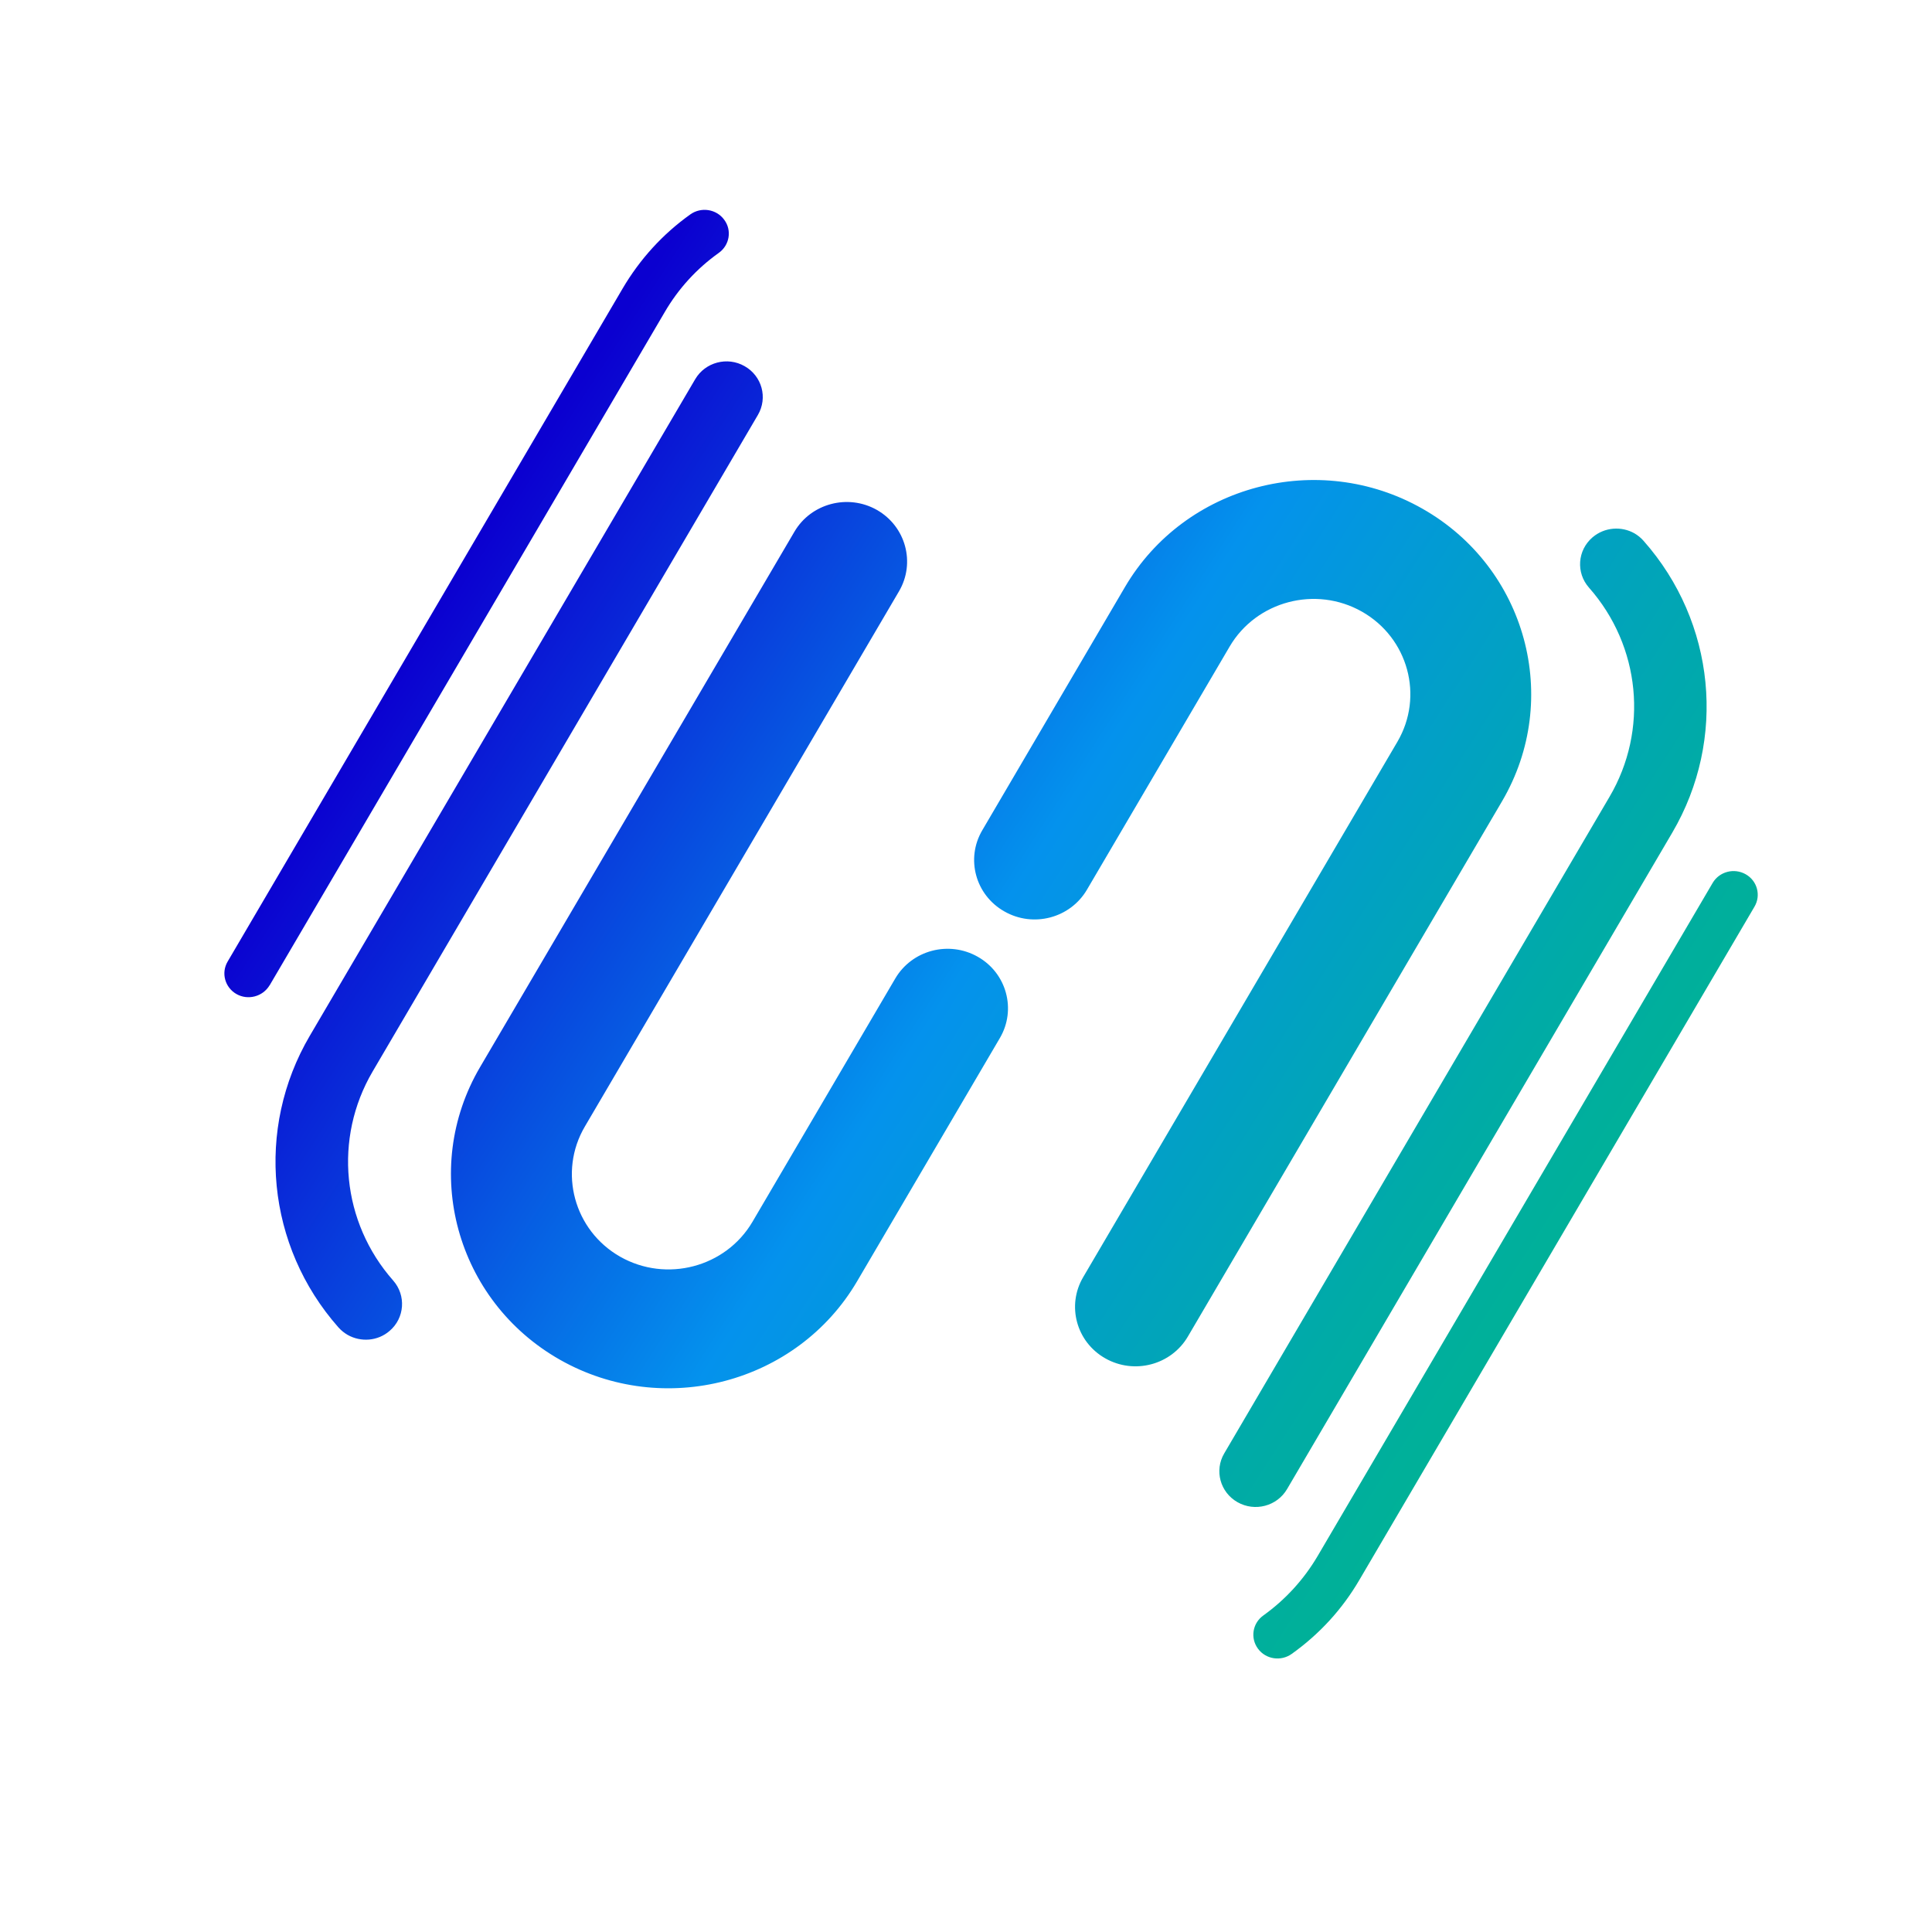
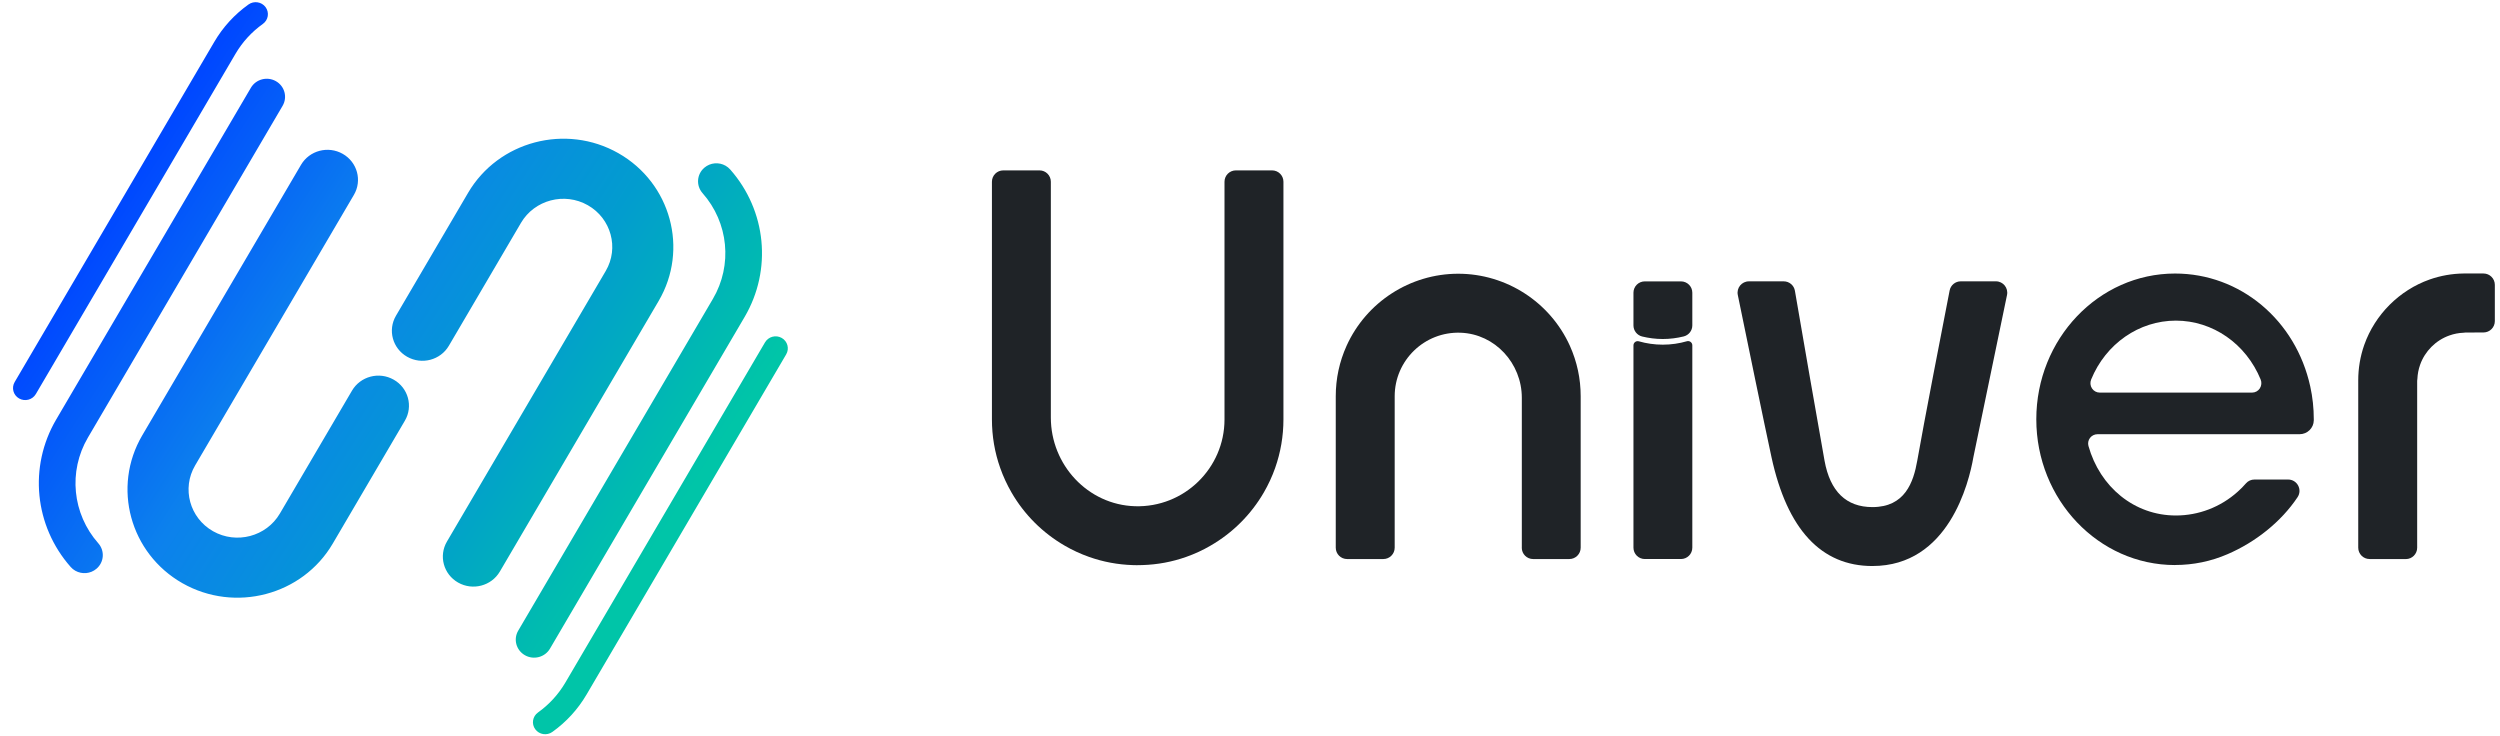
- <svg xmlns="http://www.w3.org/2000/svg" width="17" height="17" viewBox="0 0 17 17" fill="none">
-   <path d="M0.721 2.22C0.721 1.115 1.616 0.22 2.721 0.22H14.721C15.825 0.22 16.721 1.115 16.721 2.22V14.22C16.721 15.324 15.825 16.22 14.721 16.22H2.721C1.616 16.22 0.721 15.324 0.721 14.22V2.22Z" fill="transparent" />
-   <path d="M3.059 11.746C3.03 11.729 3.002 11.707 2.978 11.68C2.346 10.965 2.245 9.933 2.726 9.114L6.117 3.337C6.205 3.187 6.4 3.135 6.552 3.222C6.705 3.309 6.757 3.5 6.669 3.651L3.279 9.428C2.934 10.016 3.007 10.755 3.46 11.268C3.575 11.399 3.561 11.598 3.428 11.711C3.323 11.802 3.174 11.811 3.059 11.746ZM2.372 8.671L5.848 2.748C5.969 2.54 6.13 2.364 6.325 2.225C6.42 2.157 6.442 2.026 6.372 1.933C6.303 1.839 6.17 1.819 6.075 1.886C5.831 2.06 5.631 2.28 5.479 2.538L2.003 8.461C1.944 8.561 1.979 8.689 2.081 8.747C2.182 8.804 2.312 8.77 2.372 8.67V8.671ZM7.542 11.274L8.798 9.134C8.945 8.884 8.858 8.563 8.604 8.419C8.349 8.274 8.024 8.36 7.877 8.611L6.621 10.751C6.386 11.151 5.864 11.289 5.457 11.058C5.051 10.827 4.911 10.313 5.146 9.913L7.911 5.202C8.057 4.952 7.97 4.632 7.716 4.487C7.462 4.343 7.136 4.429 6.99 4.679L4.224 9.39C3.696 10.29 4.011 11.444 4.926 11.964C5.84 12.483 7.014 12.174 7.542 11.274ZM14.013 4.728C13.88 4.842 13.866 5.04 13.982 5.171C14.435 5.684 14.508 6.424 14.162 7.012L10.772 12.789C10.684 12.939 10.736 13.131 10.889 13.218C11.042 13.305 11.237 13.253 11.325 13.103L14.715 7.326C15.196 6.506 15.095 5.475 14.463 4.76C14.44 4.733 14.412 4.711 14.382 4.693C14.267 4.628 14.119 4.638 14.013 4.728ZM15.07 7.769L11.594 13.692C11.472 13.899 11.311 14.075 11.116 14.215C11.021 14.283 11 14.413 11.069 14.507C11.138 14.601 11.271 14.621 11.366 14.553C11.61 14.379 11.811 14.16 11.962 13.901L15.438 7.978C15.497 7.878 15.462 7.75 15.361 7.693C15.259 7.635 15.129 7.669 15.07 7.769V7.769ZM9.899 5.165L8.643 7.306C8.496 7.556 8.583 7.876 8.838 8.02C9.092 8.165 9.417 8.079 9.564 7.829L10.82 5.689C11.055 5.289 11.577 5.151 11.984 5.382C12.391 5.613 12.531 6.126 12.296 6.527L9.531 11.238C9.384 11.488 9.471 11.808 9.725 11.952C9.98 12.097 10.305 12.011 10.452 11.761L13.217 7.05C13.745 6.15 13.431 4.995 12.516 4.476C11.601 3.956 10.427 4.266 9.899 5.165Z" fill="url(#paint0_linear_167_3)" />
+ <svg xmlns="http://www.w3.org/2000/svg" width="136" height="40" viewBox="0 0 136 40" fill="none">
+   <path d="M4.097 31.048C4.004 30.995 3.917 30.927 3.843 30.841C1.869 28.606 1.553 25.384 3.056 22.823L13.648 4.775C13.923 4.306 14.532 4.145 15.009 4.416C15.486 4.687 15.649 5.286 15.374 5.756L4.783 23.804C3.705 25.641 3.932 27.952 5.348 29.555C5.709 29.964 5.665 30.584 5.249 30.939C4.92 31.221 4.455 31.251 4.097 31.048ZM1.948 21.439L12.807 2.934C13.187 2.287 13.689 1.737 14.3 1.301C14.597 1.089 14.663 0.681 14.447 0.388C14.231 0.096 13.815 0.032 13.519 0.243C12.757 0.787 12.129 1.473 11.656 2.28L0.797 20.785C0.614 21.098 0.723 21.498 1.04 21.677C1.357 21.857 1.764 21.751 1.948 21.438V21.439ZM18.101 29.573L22.025 22.886C22.484 22.105 22.212 21.104 21.417 20.654C20.622 20.202 19.606 20.47 19.148 21.252L15.224 27.939C14.49 29.189 12.859 29.619 11.589 28.898C10.317 28.176 9.88 26.571 10.614 25.321L19.252 10.602C19.711 9.821 19.439 8.82 18.644 8.369C17.849 7.918 16.833 8.186 16.375 8.967L7.737 23.686C6.087 26.498 7.069 30.105 9.927 31.728C12.785 33.351 16.452 32.384 18.101 29.573ZM38.317 9.123C37.901 9.478 37.857 10.097 38.218 10.506C39.634 12.109 39.861 14.42 38.783 16.257L28.192 34.306C27.916 34.774 28.079 35.374 28.557 35.645C29.033 35.916 29.643 35.756 29.918 35.287L40.51 17.238C42.012 14.677 41.697 11.455 39.723 9.22C39.649 9.136 39.562 9.068 39.469 9.014C39.11 8.81 38.646 8.842 38.317 9.123ZM41.618 18.622L30.759 37.127C30.379 37.774 29.876 38.324 29.266 38.76C28.969 38.973 28.903 39.381 29.119 39.673C29.335 39.965 29.75 40.029 30.047 39.818C30.809 39.274 31.436 38.588 31.91 37.781L42.769 19.276C42.952 18.964 42.843 18.564 42.526 18.384C42.208 18.203 41.802 18.311 41.618 18.623V18.622ZM25.465 10.488L21.541 17.175C21.082 17.957 21.354 18.957 22.149 19.408C22.944 19.86 23.96 19.591 24.418 18.81L28.342 12.123C29.076 10.873 30.707 10.442 31.977 11.164C33.248 11.886 33.686 13.491 32.952 14.741L24.314 29.46C23.855 30.241 24.127 31.241 24.922 31.692C25.716 32.144 26.733 31.875 27.191 31.094L35.829 16.375C37.479 13.564 36.497 9.957 33.639 8.333C30.781 6.71 27.114 7.677 25.465 10.488Z" fill="url(#paint0_linear_181_628)" />
+   <path d="M118.323 30.739C114.161 30.739 110.775 27.181 110.775 22.809C110.775 18.437 114.161 14.88 118.323 14.88C121.864 14.88 124.889 17.409 125.679 21.029C125.806 21.605 125.87 22.203 125.87 22.808C125.87 22.827 125.87 22.844 125.87 22.863C125.867 23.284 125.52 23.621 125.098 23.621H114.105C113.945 23.621 113.794 23.695 113.698 23.82C113.601 23.946 113.57 24.109 113.612 24.262C114.237 26.488 116.102 28.043 118.368 28.043C119.605 28.043 120.8 27.585 121.729 26.751C121.889 26.61 122.042 26.455 122.184 26.291C122.299 26.159 122.469 26.086 122.643 26.086H124.473C124.966 26.086 125.261 26.635 124.988 27.046C124.095 28.386 122.702 29.491 121.183 30.145C120.277 30.538 119.315 30.736 118.323 30.736V30.739ZM118.368 17.442C116.364 17.442 114.554 18.7 113.758 20.646C113.694 20.805 113.709 20.985 113.803 21.128C113.896 21.271 114.053 21.357 114.221 21.357H122.517C122.685 21.357 122.842 21.271 122.935 21.128C123.027 20.985 123.045 20.803 122.98 20.646C122.183 18.7 120.373 17.442 118.368 17.442Z" fill="#1F2327" />
+   <path d="M82.787 29.794V21.64C82.787 19.767 81.333 18.171 79.462 18.1C77.495 18.026 75.871 19.604 75.871 21.555V29.795C75.871 30.136 75.594 30.412 75.254 30.412H73.282C72.941 30.412 72.665 30.136 72.665 29.795V21.555C72.665 20.601 72.863 19.677 73.254 18.811C74.331 16.43 76.715 14.891 79.327 14.891C81.939 14.891 84.324 16.43 85.401 18.811C85.791 19.677 85.989 20.601 85.989 21.555V29.795C85.989 30.136 85.713 30.412 85.372 30.412H83.401C83.06 30.412 82.784 30.136 82.784 29.795L82.787 29.794Z" fill="#1F2327" />
+   <path d="M101.862 30.792C99.068 30.792 97.221 28.797 96.368 24.864C95.952 22.944 95.007 18.34 94.536 16.045C94.458 15.662 94.75 15.305 95.141 15.305H97.035C97.335 15.305 97.593 15.521 97.643 15.817C98.007 17.933 98.894 23.07 99.255 25.062C99.558 26.737 100.435 27.586 101.861 27.586C103.63 27.586 104.093 26.236 104.299 25.059C104.661 22.993 105.652 17.888 106.06 15.803C106.116 15.513 106.371 15.304 106.666 15.304H108.578C108.969 15.304 109.261 15.663 109.182 16.046L107.353 24.867C107.11 26.269 106.002 30.791 101.861 30.791L101.862 30.792Z" fill="#1F2327" />
+   <path d="M61.882 30.747C61.799 30.747 61.716 30.747 61.634 30.742C60.813 30.717 60.011 30.568 59.245 30.296C58.785 30.133 58.341 29.929 57.926 29.687C56.719 28.991 55.716 27.988 55.022 26.783C54.78 26.363 54.575 25.919 54.413 25.461C54.113 24.616 53.961 23.728 53.961 22.817V9.886C53.961 9.546 54.237 9.269 54.578 9.269H56.55C56.89 9.269 57.166 9.546 57.166 9.886V22.717C57.166 25.287 59.177 27.462 61.747 27.539C64.417 27.618 66.613 25.47 66.613 22.817V9.886C66.613 9.546 66.89 9.269 67.23 9.269H69.202C69.543 9.269 69.819 9.546 69.819 9.886V22.817C69.819 23.721 69.666 24.612 69.367 25.461C69.205 25.919 68.999 26.363 68.758 26.78C68.062 27.985 67.059 28.988 65.855 29.682C65.439 29.926 64.995 30.131 64.533 30.294C63.769 30.566 62.967 30.715 62.15 30.74C62.062 30.744 61.978 30.745 61.891 30.745H61.885L61.882 30.747Z" fill="#1F2327" />
+   <path d="M128.905 30.411C128.564 30.411 128.288 30.134 128.288 29.794V20.696C128.288 20.037 128.396 19.39 128.611 18.775C128.615 18.768 128.616 18.762 128.618 18.756C129.199 17.114 130.525 15.787 132.167 15.207C132.17 15.207 132.173 15.205 132.176 15.203C132.77 14.995 133.391 14.886 134.022 14.878H135.102C135.443 14.878 135.719 15.155 135.719 15.495V17.469C135.719 17.808 135.445 18.084 135.106 18.086L134.118 18.09C134.084 18.09 134.049 18.093 134.016 18.101C133.752 18.111 133.495 18.161 133.249 18.249C132.511 18.508 131.914 19.105 131.654 19.844C131.566 20.092 131.517 20.348 131.506 20.607C131.498 20.641 131.494 20.679 131.494 20.717V29.797C131.494 30.137 131.217 30.414 130.877 30.414H128.905V30.411Z" fill="#1F2327" />
+   <path d="M88.86 18.789V29.794C88.86 30.134 89.136 30.411 89.477 30.411H91.445C91.786 30.411 92.062 30.134 92.062 29.794V18.786C92.062 18.632 91.915 18.522 91.767 18.564C91.351 18.685 90.91 18.75 90.455 18.75C89.999 18.75 89.568 18.685 89.155 18.568C89.007 18.525 88.86 18.635 88.86 18.789Z" fill="#1F2327" />
+   <path d="M88.86 15.922V17.704C88.86 17.988 89.055 18.236 89.331 18.305C89.692 18.393 90.067 18.442 90.455 18.442C90.843 18.442 91.229 18.393 91.593 18.302C91.869 18.233 92.062 17.987 92.062 17.703V15.924C92.062 15.583 91.786 15.307 91.445 15.307H89.477C89.136 15.307 88.86 15.583 88.86 15.922Z" fill="#1F2327" />
  <defs>
-     <linearGradient id="paint0_linear_167_3" x1="3.944" y1="5.159" x2="13.625" y2="11.362" gradientUnits="userSpaceOnUse">
-       <stop stop-color="#0B00D0" />
-       <stop offset="0.49" stop-color="#0492ED" />
+     <linearGradient id="paint0_linear_181_628" x1="6.86" y1="10.47" x2="37.104" y2="29.845" gradientUnits="userSpaceOnUse">
+       <stop stop-color="#0048FF" />
+       <stop offset="0.328" stop-color="#0C81ED" />
      <stop offset="0.65" stop-color="#029DCE" />
-       <stop offset="0.88" stop-color="#00ABA6" />
-       <stop offset="1" stop-color="#00B197" />
+       <stop offset="0.88" stop-color="#00BBB0" />
+       <stop offset="0.964" stop-color="#00C5A8" />
    </linearGradient>
  </defs>
</svg>
